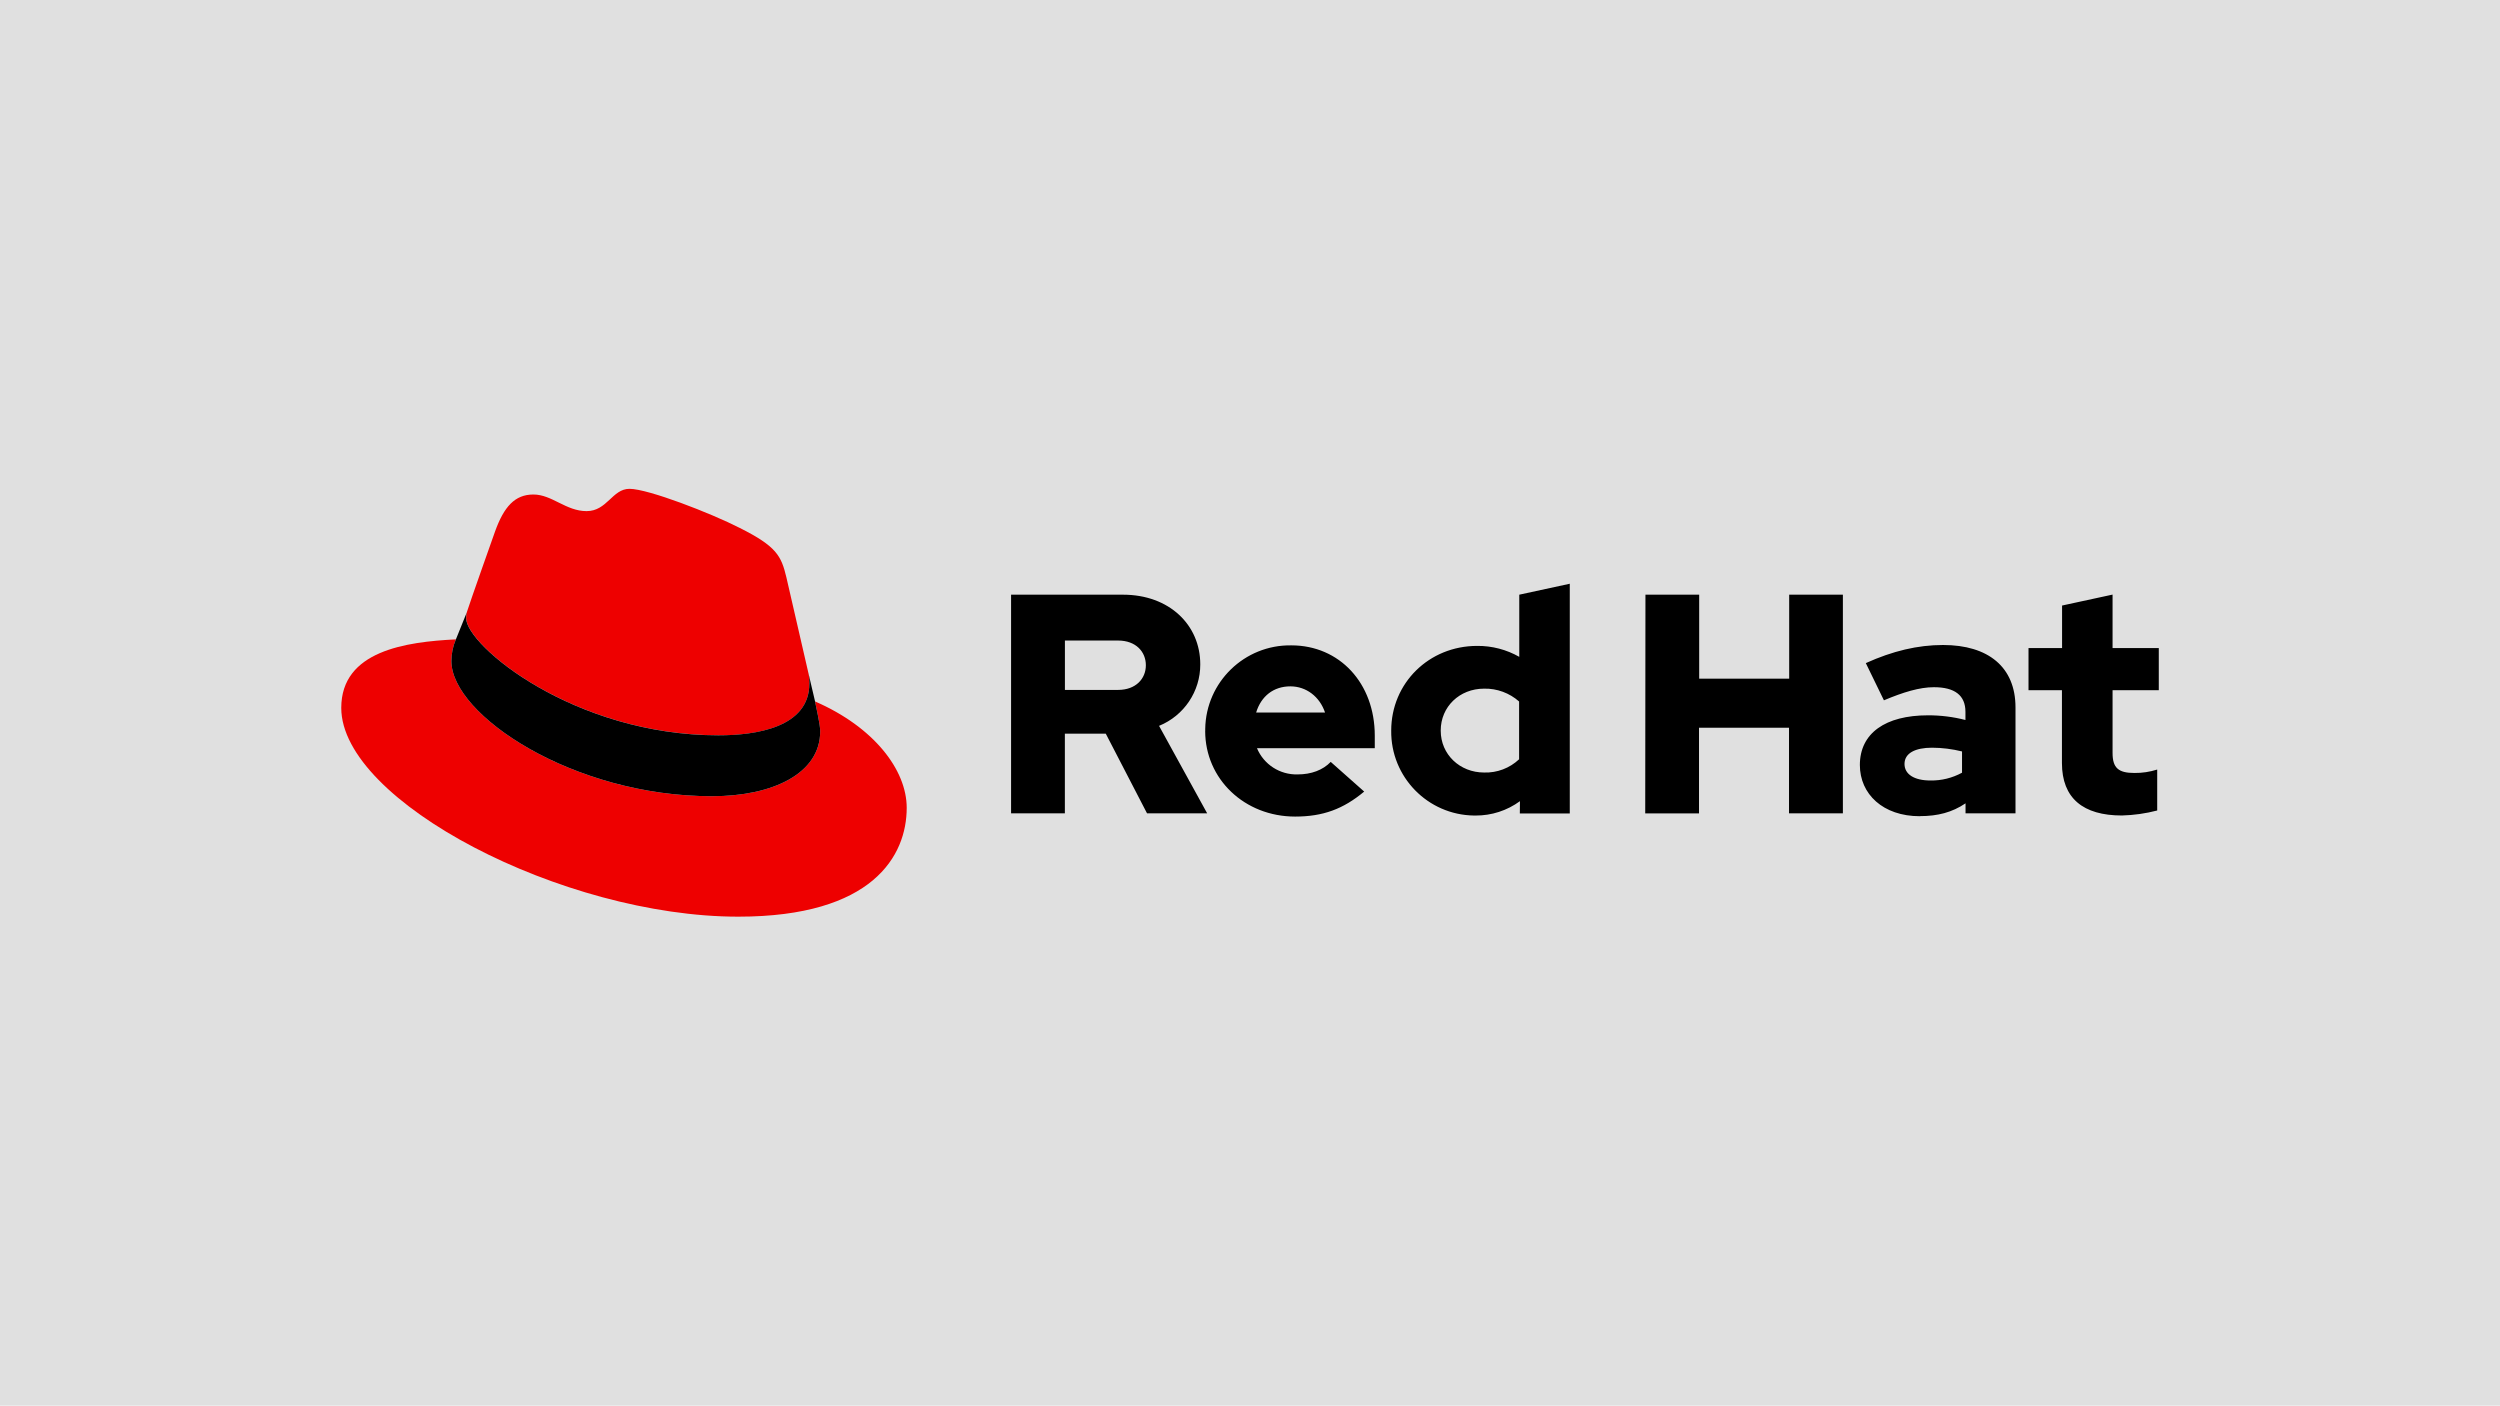
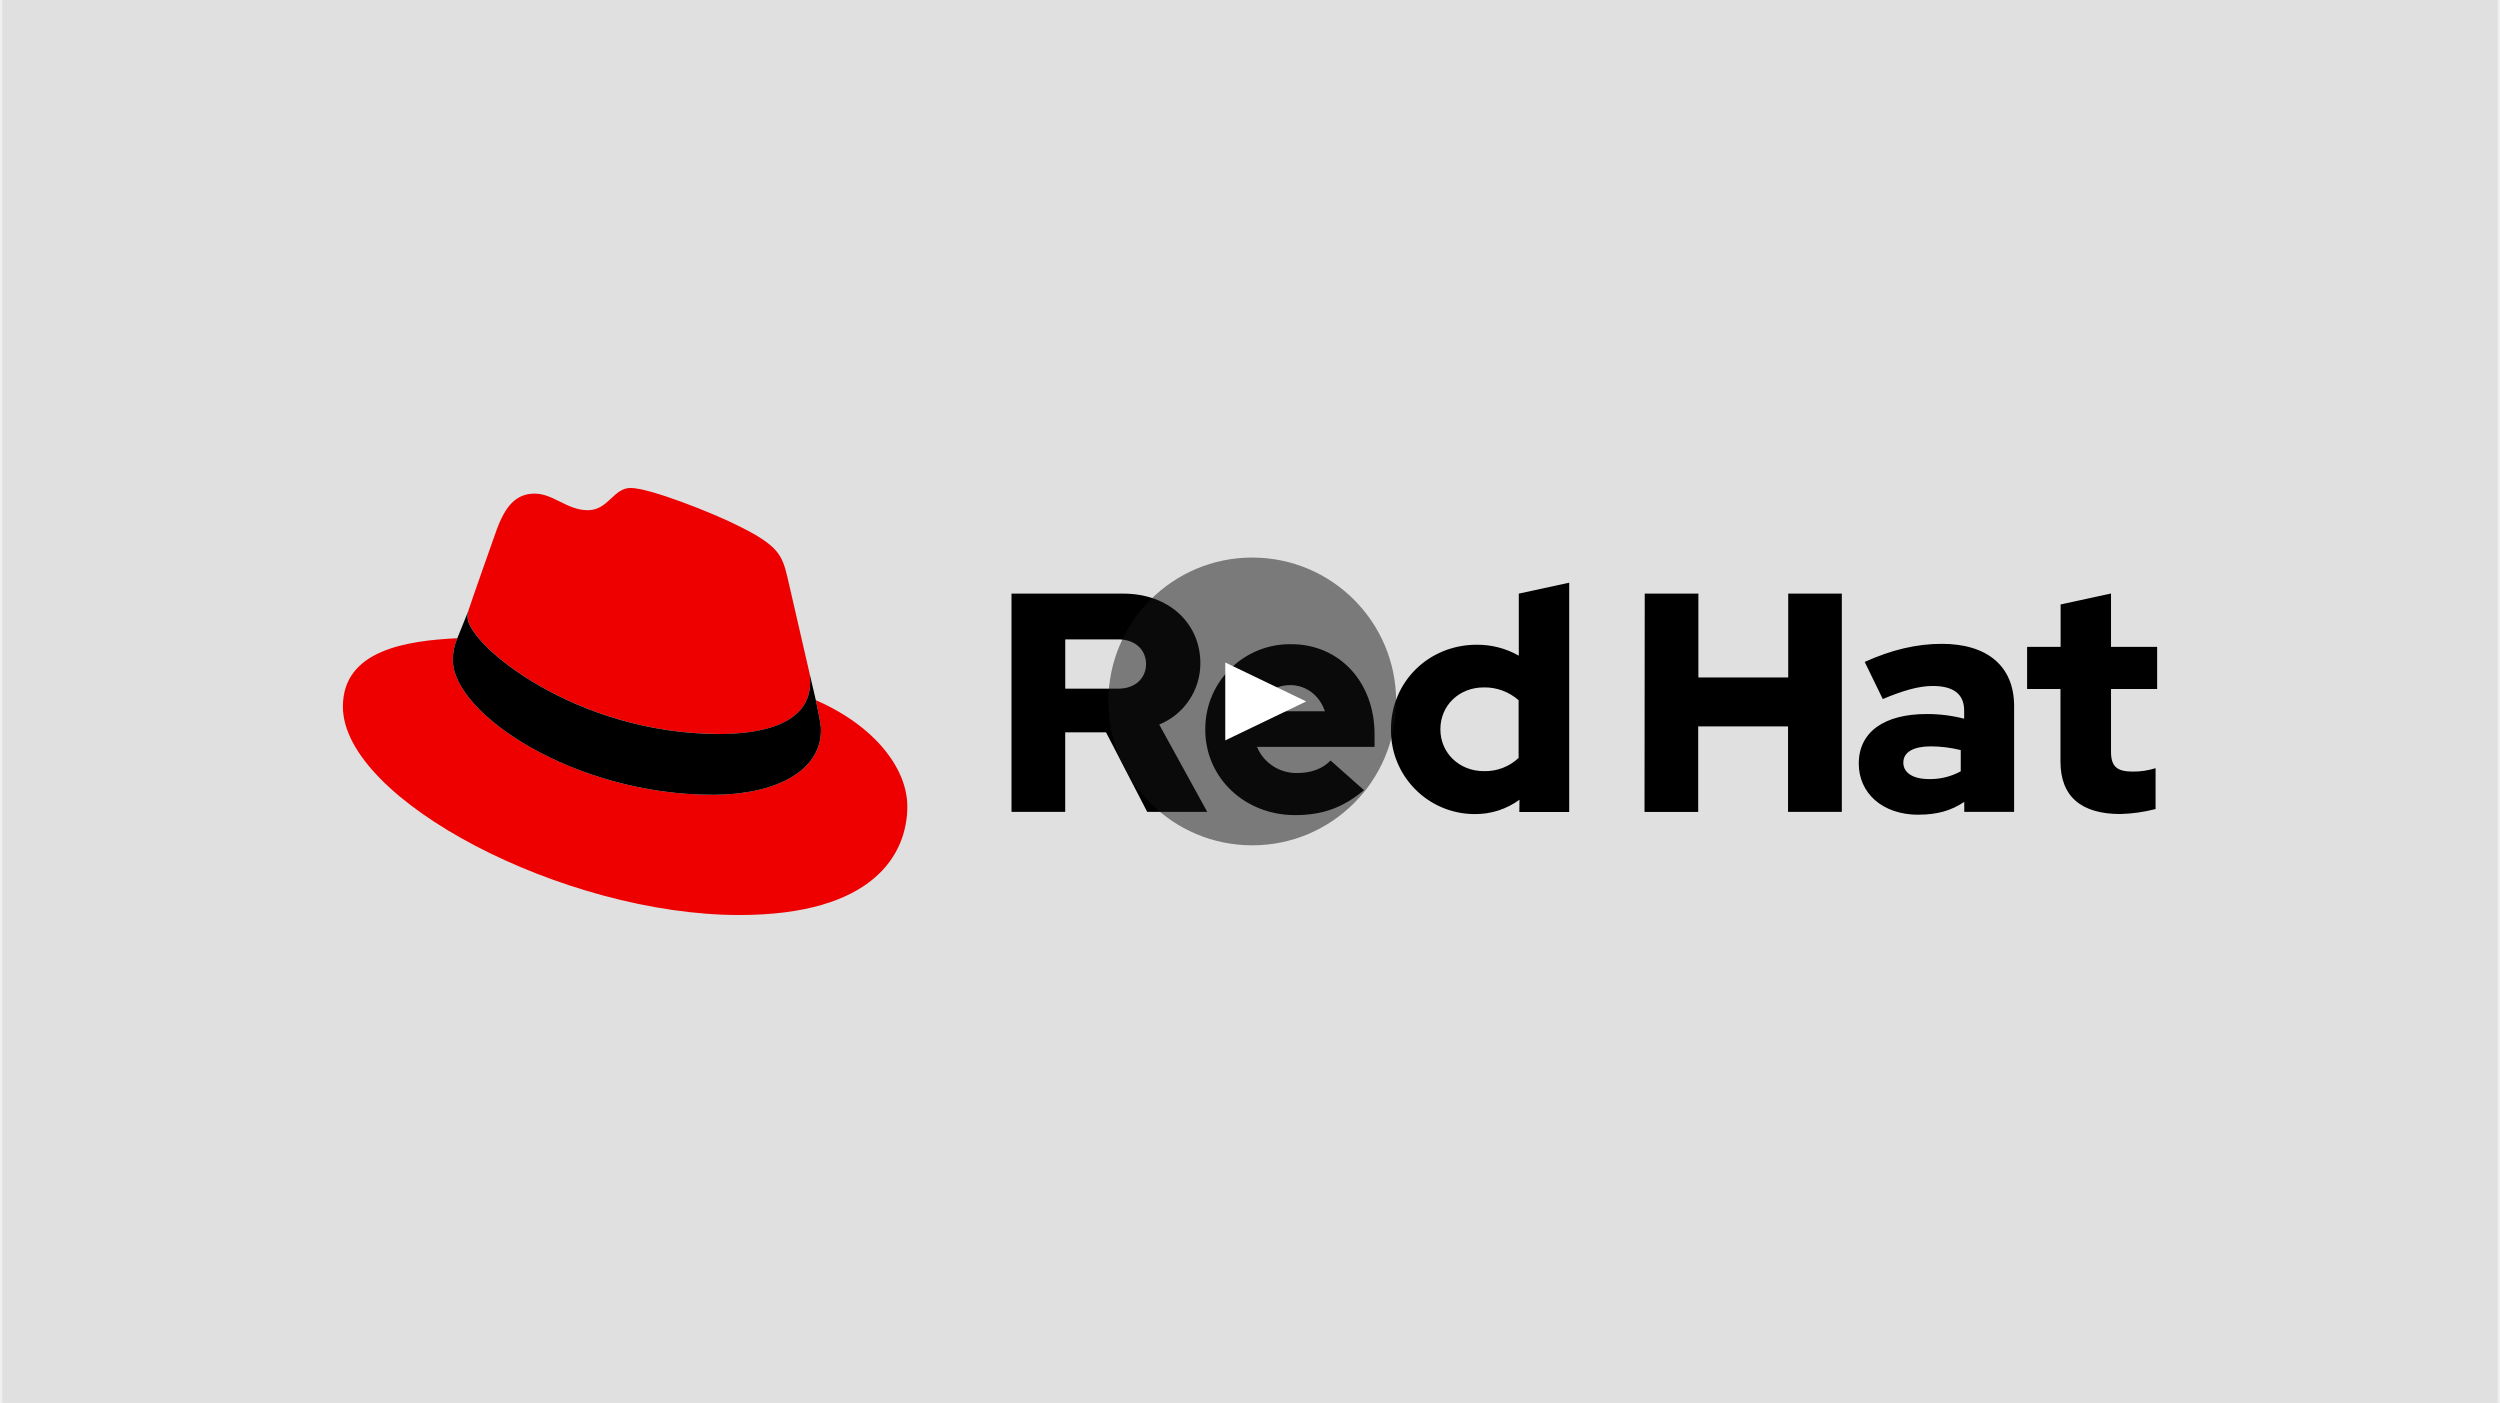
- <svg xmlns="http://www.w3.org/2000/svg" width="555" height="312" viewBox="0 0 555 312" fill="none">
-   <g clip-path="url(#clip0_4562_636)">
-     <path d="M555 0H0V312H555V0Z" fill="#E0E0E0" />
-     <path d="M159.49 163.25C167.74 163.25 179.68 161.55 179.68 151.74C179.7 150.98 179.64 150.23 179.48 149.48L174.57 128.14C173.44 123.44 172.44 121.31 164.2 117.19C157.8 113.92 143.87 108.52 139.75 108.52C135.91 108.52 134.8 113.47 130.22 113.47C125.64 113.47 122.54 109.78 118.42 109.78C114.3 109.78 111.88 112.48 109.89 118.02C109.89 118.02 104.34 133.66 103.63 135.93C103.52 136.35 103.47 136.78 103.48 137.21C103.48 143.29 127.42 163.23 159.5 163.23M180.94 155.72C182.08 161.12 182.08 161.69 182.08 162.4C182.08 171.63 171.7 176.76 158.06 176.76C127.22 176.78 100.21 158.71 100.21 146.77C100.21 145.11 100.55 143.46 101.21 141.94C90.12 142.49 75.76 144.47 75.76 157.15C75.76 177.91 124.95 203.5 163.9 203.5C193.76 203.5 201.29 189.99 201.29 179.33C201.29 170.94 194.04 161.42 180.96 155.73" fill="#EE0000" />
-     <path d="M180.94 155.72C182.08 161.12 182.08 161.69 182.08 162.4C182.08 171.63 171.7 176.76 158.06 176.76C127.22 176.78 100.21 158.71 100.21 146.77C100.21 145.11 100.55 143.46 101.21 141.94L103.62 135.97C103.51 136.38 103.46 136.8 103.47 137.22C103.47 143.3 127.41 163.24 159.49 163.24C167.74 163.24 179.68 161.54 179.68 151.73C179.7 150.97 179.64 150.22 179.48 149.47L180.95 155.74L180.94 155.72Z" fill="black" />
-     <path d="M457.75 169.39C457.75 177.23 462.47 181.04 471.06 181.04C473.71 180.97 476.34 180.6 478.9 179.93V170.84C477.26 171.36 475.55 171.62 473.84 171.6C470.3 171.6 468.99 170.49 468.99 167.16V153.23H479.25V143.87H468.99V132L457.78 134.43V143.87H450.33V153.23H457.75V169.39ZM422.8 169.6C422.8 167.17 425.23 165.99 428.91 165.99C431.16 166 433.39 166.28 435.57 166.82V171.54C433.42 172.71 431.01 173.31 428.56 173.27C424.96 173.27 422.8 171.89 422.8 169.6ZM426.22 181.18C430.18 181.18 433.37 180.35 436.35 178.34V180.56H447.44V157.04C447.44 148.1 441.41 143.19 431.36 143.19C425.74 143.19 420.19 144.51 414.21 147.21L418.23 155.47C422.53 153.66 426.14 152.56 429.33 152.56C433.95 152.56 436.33 154.36 436.33 158.04V159.84C433.61 159.14 430.81 158.79 428.01 158.8C418.57 158.8 412.89 162.76 412.89 169.83C412.89 176.28 418.02 181.2 426.2 181.2M365.25 180.58H377.18V161.55H397.16V180.56H409.12V132.01H397.2V150.67H377.22V132.01H365.29L365.24 180.58H365.25ZM319.84 162.18C319.84 156.9 324 152.88 329.48 152.88C332.33 152.82 335.1 153.84 337.24 155.73V168.56C335.15 170.53 332.36 171.59 329.48 171.5C324.07 171.5 319.84 167.48 319.84 162.21M337.39 180.59H348.49V129.59L337.28 132.02V145.82C334.43 144.2 331.2 143.36 327.92 143.39C317.24 143.39 308.85 151.64 308.85 162.19C308.72 172.48 316.96 180.92 327.25 181.05C327.36 181.05 327.47 181.05 327.58 181.05C331.12 181.07 334.57 179.95 337.43 177.86L337.4 180.59H337.39ZM286.46 152.37C289.99 152.37 292.98 154.66 294.16 158.19H278.86C279.97 154.54 282.74 152.37 286.46 152.37ZM267.55 162.27C267.55 172.95 276.29 181.28 287.52 181.28C293.69 181.28 298.2 179.61 302.85 175.73L295.42 169.14C293.69 170.95 291.12 171.92 288.07 171.92C284.15 172.03 280.56 169.72 279.05 166.1H305.2V163.31C305.2 151.66 297.37 143.27 286.68 143.27C276.28 143.11 267.71 151.42 267.56 161.82C267.56 161.97 267.56 162.12 267.56 162.26M248.21 142.2C252.17 142.2 254.38 144.69 254.38 147.68C254.38 150.67 252.16 153.16 248.21 153.16H236.41V142.2H248.21ZM224.47 180.56H236.4V162.87H245.48L254.64 180.56H267.99L257.31 161.14C262.86 158.88 266.49 153.47 266.46 147.48C266.46 138.74 259.59 132.02 249.31 132.02H224.46V180.57L224.47 180.56Z" fill="black" />
+ <svg xmlns="http://www.w3.org/2000/svg" width="556" height="312" viewBox="0 0 556 312" fill="none">
+   <g clip-path="url(#clip0_4562_524)">
+     <path d="M555.5 0H0.5V312H555.5V0Z" fill="#E0E0E0" />
+     <path d="M159.99 163.25C168.24 163.25 180.18 161.55 180.18 151.74C180.2 150.98 180.14 150.23 179.98 149.48L175.07 128.14C173.94 123.44 172.94 121.31 164.7 117.19C158.3 113.92 144.37 108.52 140.25 108.52C136.41 108.52 135.3 113.47 130.72 113.47C126.14 113.47 123.04 109.78 118.92 109.78C114.8 109.78 112.38 112.48 110.39 118.02C110.39 118.02 104.84 133.66 104.13 135.93C104.02 136.35 103.97 136.78 103.98 137.21C103.98 143.29 127.92 163.23 160 163.23M181.44 155.72C182.58 161.12 182.58 161.69 182.58 162.4C182.58 171.63 172.2 176.76 158.56 176.76C127.72 176.78 100.71 158.71 100.71 146.77C100.71 145.11 101.05 143.46 101.71 141.94C90.62 142.49 76.26 144.47 76.26 157.15C76.26 177.91 125.45 203.5 164.4 203.5C194.26 203.5 201.79 189.99 201.79 179.33C201.79 170.94 194.54 161.42 181.46 155.73" fill="#EE0000" />
+     <path d="M181.44 155.72C182.58 161.12 182.58 161.69 182.58 162.4C182.58 171.63 172.2 176.76 158.56 176.76C127.72 176.78 100.71 158.71 100.71 146.77C100.71 145.11 101.05 143.46 101.71 141.94L104.12 135.97C104.01 136.38 103.96 136.8 103.97 137.22C103.97 143.3 127.91 163.24 159.99 163.24C168.24 163.24 180.18 161.54 180.18 151.73C180.2 150.97 180.14 150.22 179.98 149.47L181.45 155.74L181.44 155.72Z" fill="black" />
+     <path d="M458.25 169.39C458.25 177.23 462.97 181.04 471.56 181.04C474.21 180.97 476.84 180.6 479.4 179.93V170.84C477.76 171.36 476.05 171.62 474.34 171.6C470.8 171.6 469.49 170.49 469.49 167.16V153.23H479.75V143.87H469.49V132L458.28 134.43V143.87H450.83V153.23H458.25V169.39ZM423.3 169.6C423.3 167.17 425.73 165.99 429.41 165.99C431.66 166 433.89 166.28 436.07 166.82V171.54C433.92 172.71 431.51 173.31 429.06 173.27C425.46 173.27 423.3 171.89 423.3 169.6ZM426.72 181.18C430.68 181.18 433.87 180.35 436.85 178.34V180.56H447.94V157.04C447.94 148.1 441.91 143.19 431.86 143.19C426.24 143.19 420.69 144.51 414.71 147.21L418.73 155.47C423.03 153.66 426.64 152.56 429.83 152.56C434.45 152.56 436.83 154.36 436.83 158.04V159.84C434.11 159.14 431.31 158.79 428.51 158.8C419.07 158.8 413.39 162.76 413.39 169.83C413.39 176.28 418.52 181.2 426.7 181.2M365.75 180.58H377.68V161.55H397.66V180.56H409.62V132.01H397.7V150.67H377.72V132.01H365.79L365.74 180.58H365.75ZM320.34 162.18C320.34 156.9 324.5 152.88 329.98 152.88C332.83 152.82 335.6 153.84 337.74 155.73V168.56C335.65 170.53 332.86 171.59 329.98 171.5C324.57 171.5 320.34 167.48 320.34 162.21M337.89 180.59H348.99V129.59L337.78 132.02V145.82C334.93 144.2 331.7 143.36 328.42 143.39C317.74 143.39 309.35 151.64 309.35 162.19C309.22 172.48 317.46 180.92 327.75 181.05C327.86 181.05 327.97 181.05 328.08 181.05C331.62 181.07 335.07 179.95 337.93 177.86L337.9 180.59H337.89ZM286.96 152.37C290.49 152.37 293.48 154.66 294.66 158.19H279.36C280.47 154.54 283.24 152.37 286.96 152.37ZM268.05 162.27C268.05 172.95 276.79 181.28 288.02 181.28C294.19 181.28 298.7 179.61 303.35 175.73L295.92 169.14C294.19 170.95 291.62 171.92 288.57 171.92C284.65 172.03 281.06 169.72 279.55 166.1H305.7V163.31C305.7 151.66 297.87 143.27 287.18 143.27C276.78 143.11 268.21 151.42 268.06 161.82C268.06 161.97 268.06 162.12 268.06 162.26M248.71 142.2C252.67 142.2 254.88 144.69 254.88 147.68C254.88 150.67 252.66 153.16 248.71 153.16H236.91V142.2H248.71ZM224.97 180.56H236.9V162.87H245.98L255.14 180.56H268.49L257.81 161.14C263.36 158.88 266.99 153.47 266.96 147.48C266.96 138.74 260.09 132.02 249.81 132.02H224.96V180.57L224.97 180.56Z" fill="black" />
  </g>
+   <circle cx="278.5" cy="156" r="32" fill="#151515" fill-opacity="0.5" />
+   <path d="M290.5 156L272.5 164.66V147.34L290.5 156Z" fill="white" />
  <defs>
-     <clipPath id="clip0_4562_636">
-       <rect width="555" height="312" fill="white" />
+     <clipPath id="clip0_4562_524">
+       <rect width="555" height="312" fill="white" transform="translate(0.5)" />
    </clipPath>
  </defs>
</svg>
